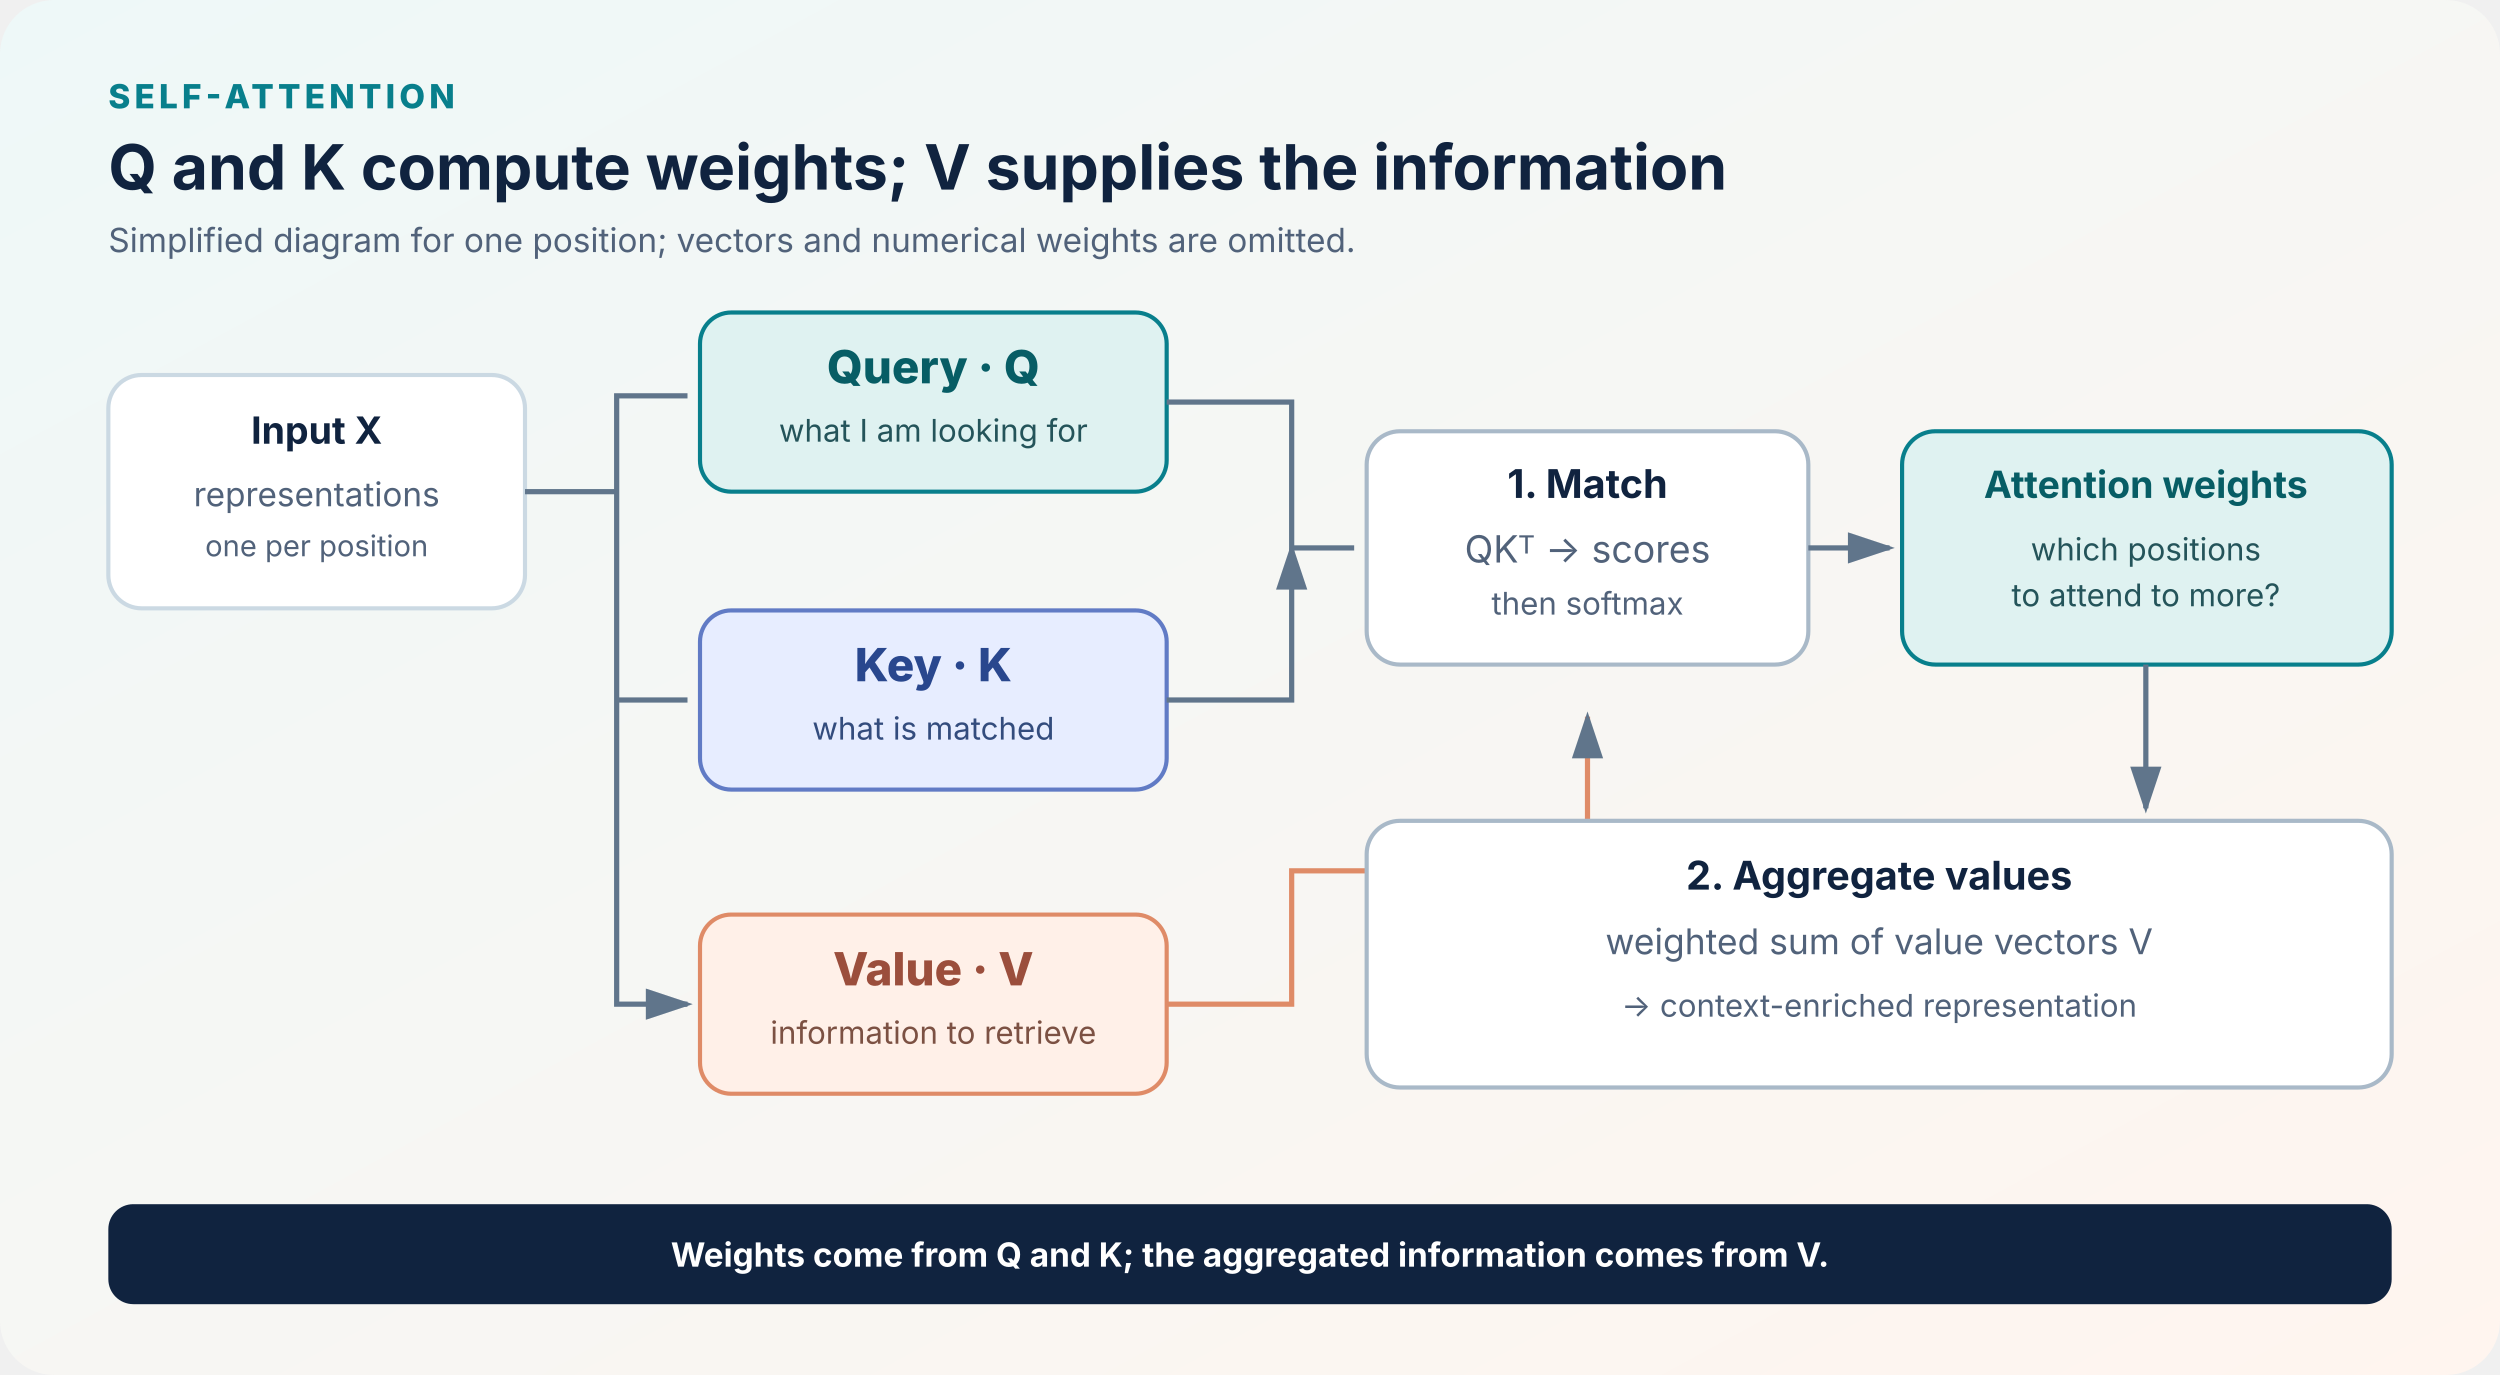
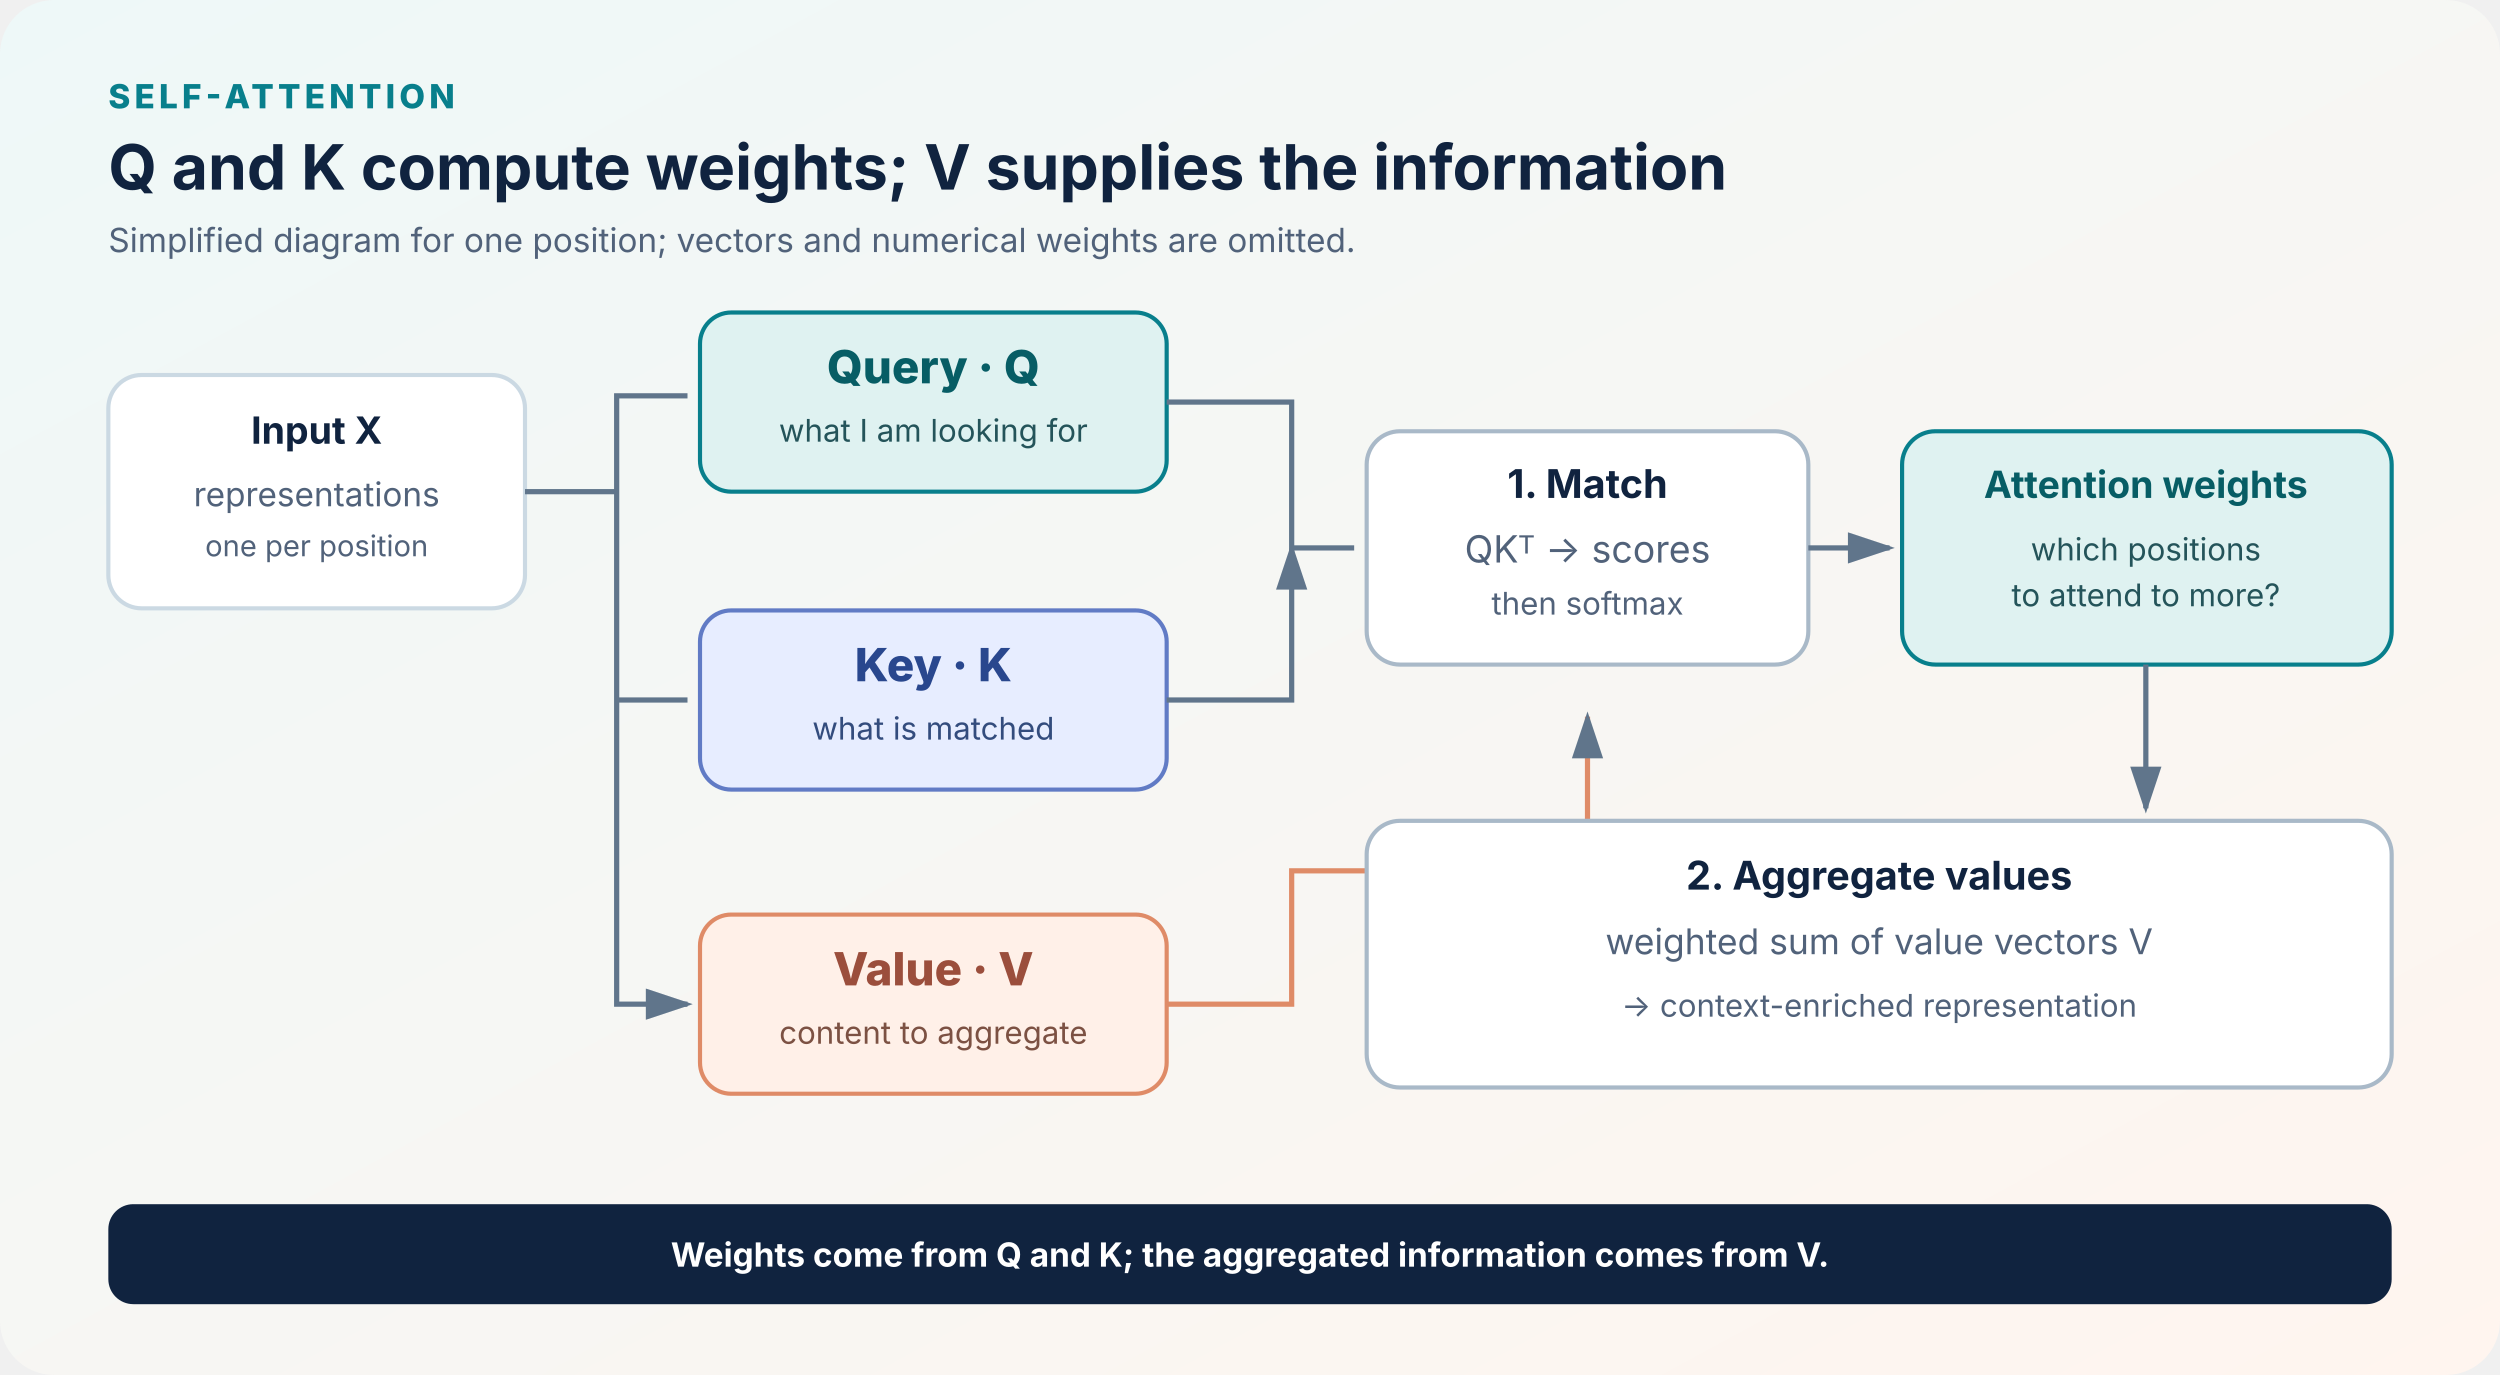
<svg xmlns="http://www.w3.org/2000/svg" width="1200" height="660" viewBox="0 0 1200 660" role="img" aria-labelledby="title desc">
  <defs>
    <linearGradient id="bg" x1="0" y1="0" x2="1" y2="1">
      <stop stop-color="#eef8f8" />
      <stop offset="1" stop-color="#fff5ef" />
    </linearGradient>
    <marker id="arrow" markerWidth="10" markerHeight="10" refX="8" refY="3" orient="auto">
      <path d="M0,0 L0,6 L9,3 z" fill="#60758b" />
    </marker>
  </defs>
  <rect width="1200" height="660" rx="26" fill="url(#bg)" />
  <text x="52" y="52" font-family="Inter,Arial,sans-serif" font-size="16" font-weight="800" letter-spacing="2" fill="#087f8c">SELF-ATTENTION</text>
  <text x="52" y="91" font-family="Inter,Arial,sans-serif" font-size="30" font-weight="750" fill="#10233f">Q and K compute weights; V supplies the information</text>
  <text x="52" y="121" font-family="Inter,Arial,sans-serif" font-size="16" fill="#51627a">Simplified diagram for one position; vectors and numerical weights are omitted.</text>
  <rect x="52" y="180" width="200" height="112" rx="16" fill="#fff" stroke="#cbd9e3" stroke-width="2" />
  <text x="152" y="213" text-anchor="middle" font-family="Inter,Arial,sans-serif" font-size="18" font-weight="750" fill="#10233f">Input X</text>
  <text x="152" y="243" text-anchor="middle" font-family="Inter,Arial,sans-serif" font-size="16" fill="#51627a">representations</text>
  <text x="152" y="267" text-anchor="middle" font-family="Inter,Arial,sans-serif" font-size="14" fill="#51627a">one per position</text>
  <path d="M252 236 H296 V190 H330 M296 236 V336 H330 M296 236 V482 H330" fill="none" stroke="#60758b" stroke-width="2.5" marker-end="url(#arrow)" />
  <rect x="336" y="150" width="224" height="86" rx="15" fill="#dff2f1" stroke="#087f8c" stroke-width="2" />
  <text x="448" y="184" text-anchor="middle" font-family="Inter,Arial,sans-serif" font-size="22" font-weight="800" fill="#075d65">Query · Q</text>
  <text x="448" y="212" text-anchor="middle" font-family="Inter,Arial,sans-serif" font-size="15" fill="#24545a">what I am looking for</text>
  <rect x="336" y="293" width="224" height="86" rx="15" fill="#e7edff" stroke="#617bc5" stroke-width="2" />
  <text x="448" y="327" text-anchor="middle" font-family="Inter,Arial,sans-serif" font-size="22" font-weight="800" fill="#29478e">Key · K</text>
  <text x="448" y="355" text-anchor="middle" font-family="Inter,Arial,sans-serif" font-size="15" fill="#334c7d">what is matched</text>
  <rect x="336" y="439" width="224" height="86" rx="15" fill="#fff0e8" stroke="#df8b67" stroke-width="2" />
  <text x="448" y="473" text-anchor="middle" font-family="Inter,Arial,sans-serif" font-size="22" font-weight="800" fill="#9b4e3c">Value · V</text>
-   <text x="448" y="501" text-anchor="middle" font-family="Inter,Arial,sans-serif" font-size="15" fill="#7c5143">information to retrieve</text>
+   <text x="448" y="501" text-anchor="middle" font-family="Inter,Arial,sans-serif" font-size="15" fill="#7c5143">content to aggregate</text>
  <path d="M560 193 H620 V263 H650 M560 336 H620 V263" fill="none" stroke="#60758b" stroke-width="2.5" marker-end="url(#arrow)" />
  <rect x="656" y="207" width="212" height="112" rx="16" fill="#fff" stroke="#a9b9c8" stroke-width="2" />
  <text x="762" y="239" text-anchor="middle" font-family="Inter,Arial,sans-serif" font-size="19" font-weight="750" fill="#10233f">1. Match</text>
  <text x="762" y="270" text-anchor="middle" font-family="Inter,Arial,sans-serif" font-size="18" fill="#51627a">QKᵀ → scores</text>
  <text x="762" y="295" text-anchor="middle" font-family="Inter,Arial,sans-serif" font-size="15" fill="#51627a">then softmax</text>
  <path d="M868 263 H907" fill="none" stroke="#60758b" stroke-width="2.5" marker-end="url(#arrow)" />
  <rect x="913" y="207" width="235" height="112" rx="16" fill="#dff2f1" stroke="#087f8c" stroke-width="2" />
  <text x="1030" y="239" text-anchor="middle" font-family="Inter,Arial,sans-serif" font-size="18" font-weight="750" fill="#075d65">Attention weights</text>
  <text x="1030" y="269" text-anchor="middle" font-family="Inter,Arial,sans-serif" font-size="15" fill="#24545a">which positions</text>
  <text x="1030" y="291" text-anchor="middle" font-family="Inter,Arial,sans-serif" font-size="15" fill="#24545a">to attend to more?</text>
  <path d="M560 482 H620 V418 H762 V344" fill="none" stroke="#df8b67" stroke-width="2.5" marker-end="url(#arrow)" />
  <path d="M1030 319 V388" fill="none" stroke="#60758b" stroke-width="2.5" marker-end="url(#arrow)" />
  <rect x="656" y="394" width="492" height="128" rx="16" fill="#fff" stroke="#a9b9c8" stroke-width="2" />
  <text x="902" y="427" text-anchor="middle" font-family="Inter,Arial,sans-serif" font-size="19" font-weight="750" fill="#10233f">2. Aggregate values</text>
  <text x="902" y="458" text-anchor="middle" font-family="Inter,Arial,sans-serif" font-size="17" fill="#51627a">weighted sum of value vectors V</text>
  <text x="902" y="488" text-anchor="middle" font-family="Inter,Arial,sans-serif" font-size="15" fill="#51627a">→ context-enriched representation</text>
  <rect x="52" y="578" width="1096" height="48" rx="12" fill="#10233f" />
  <text x="600" y="608" text-anchor="middle" font-family="Inter,Arial,sans-serif" font-size="16" font-weight="650" fill="#fff">Weights come from Q and K; the aggregated information comes from V.</text>
</svg>
